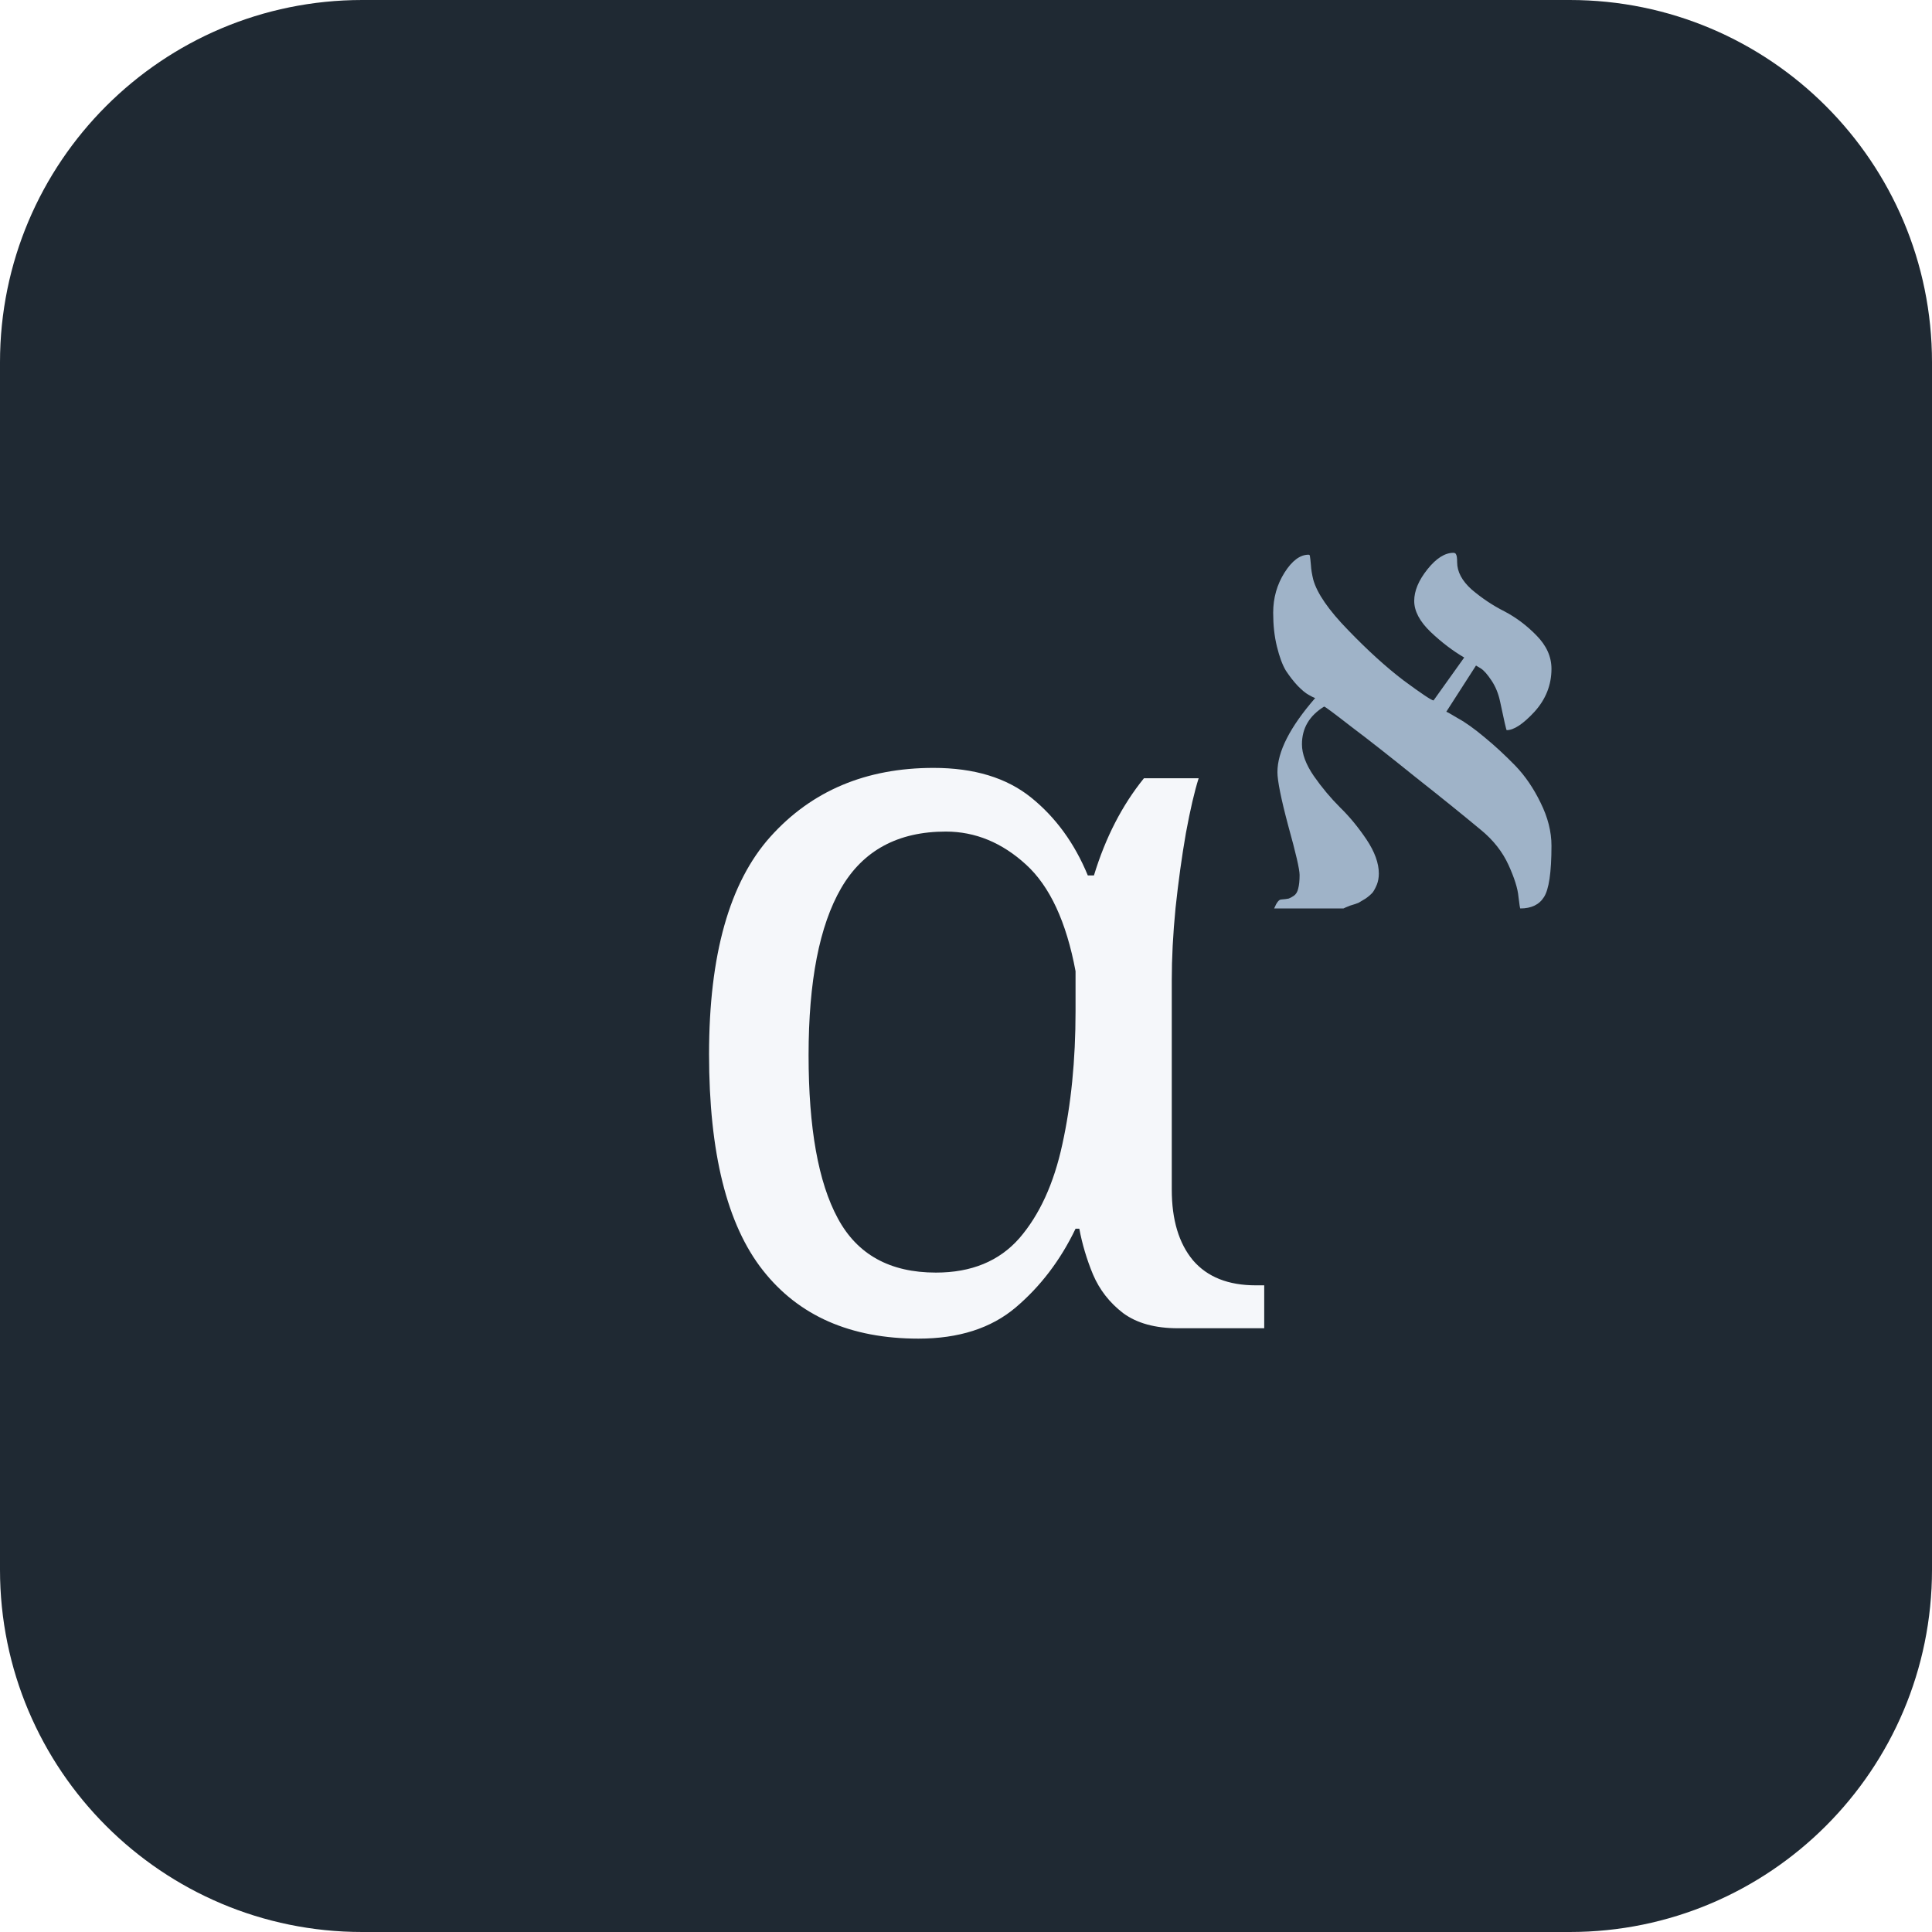
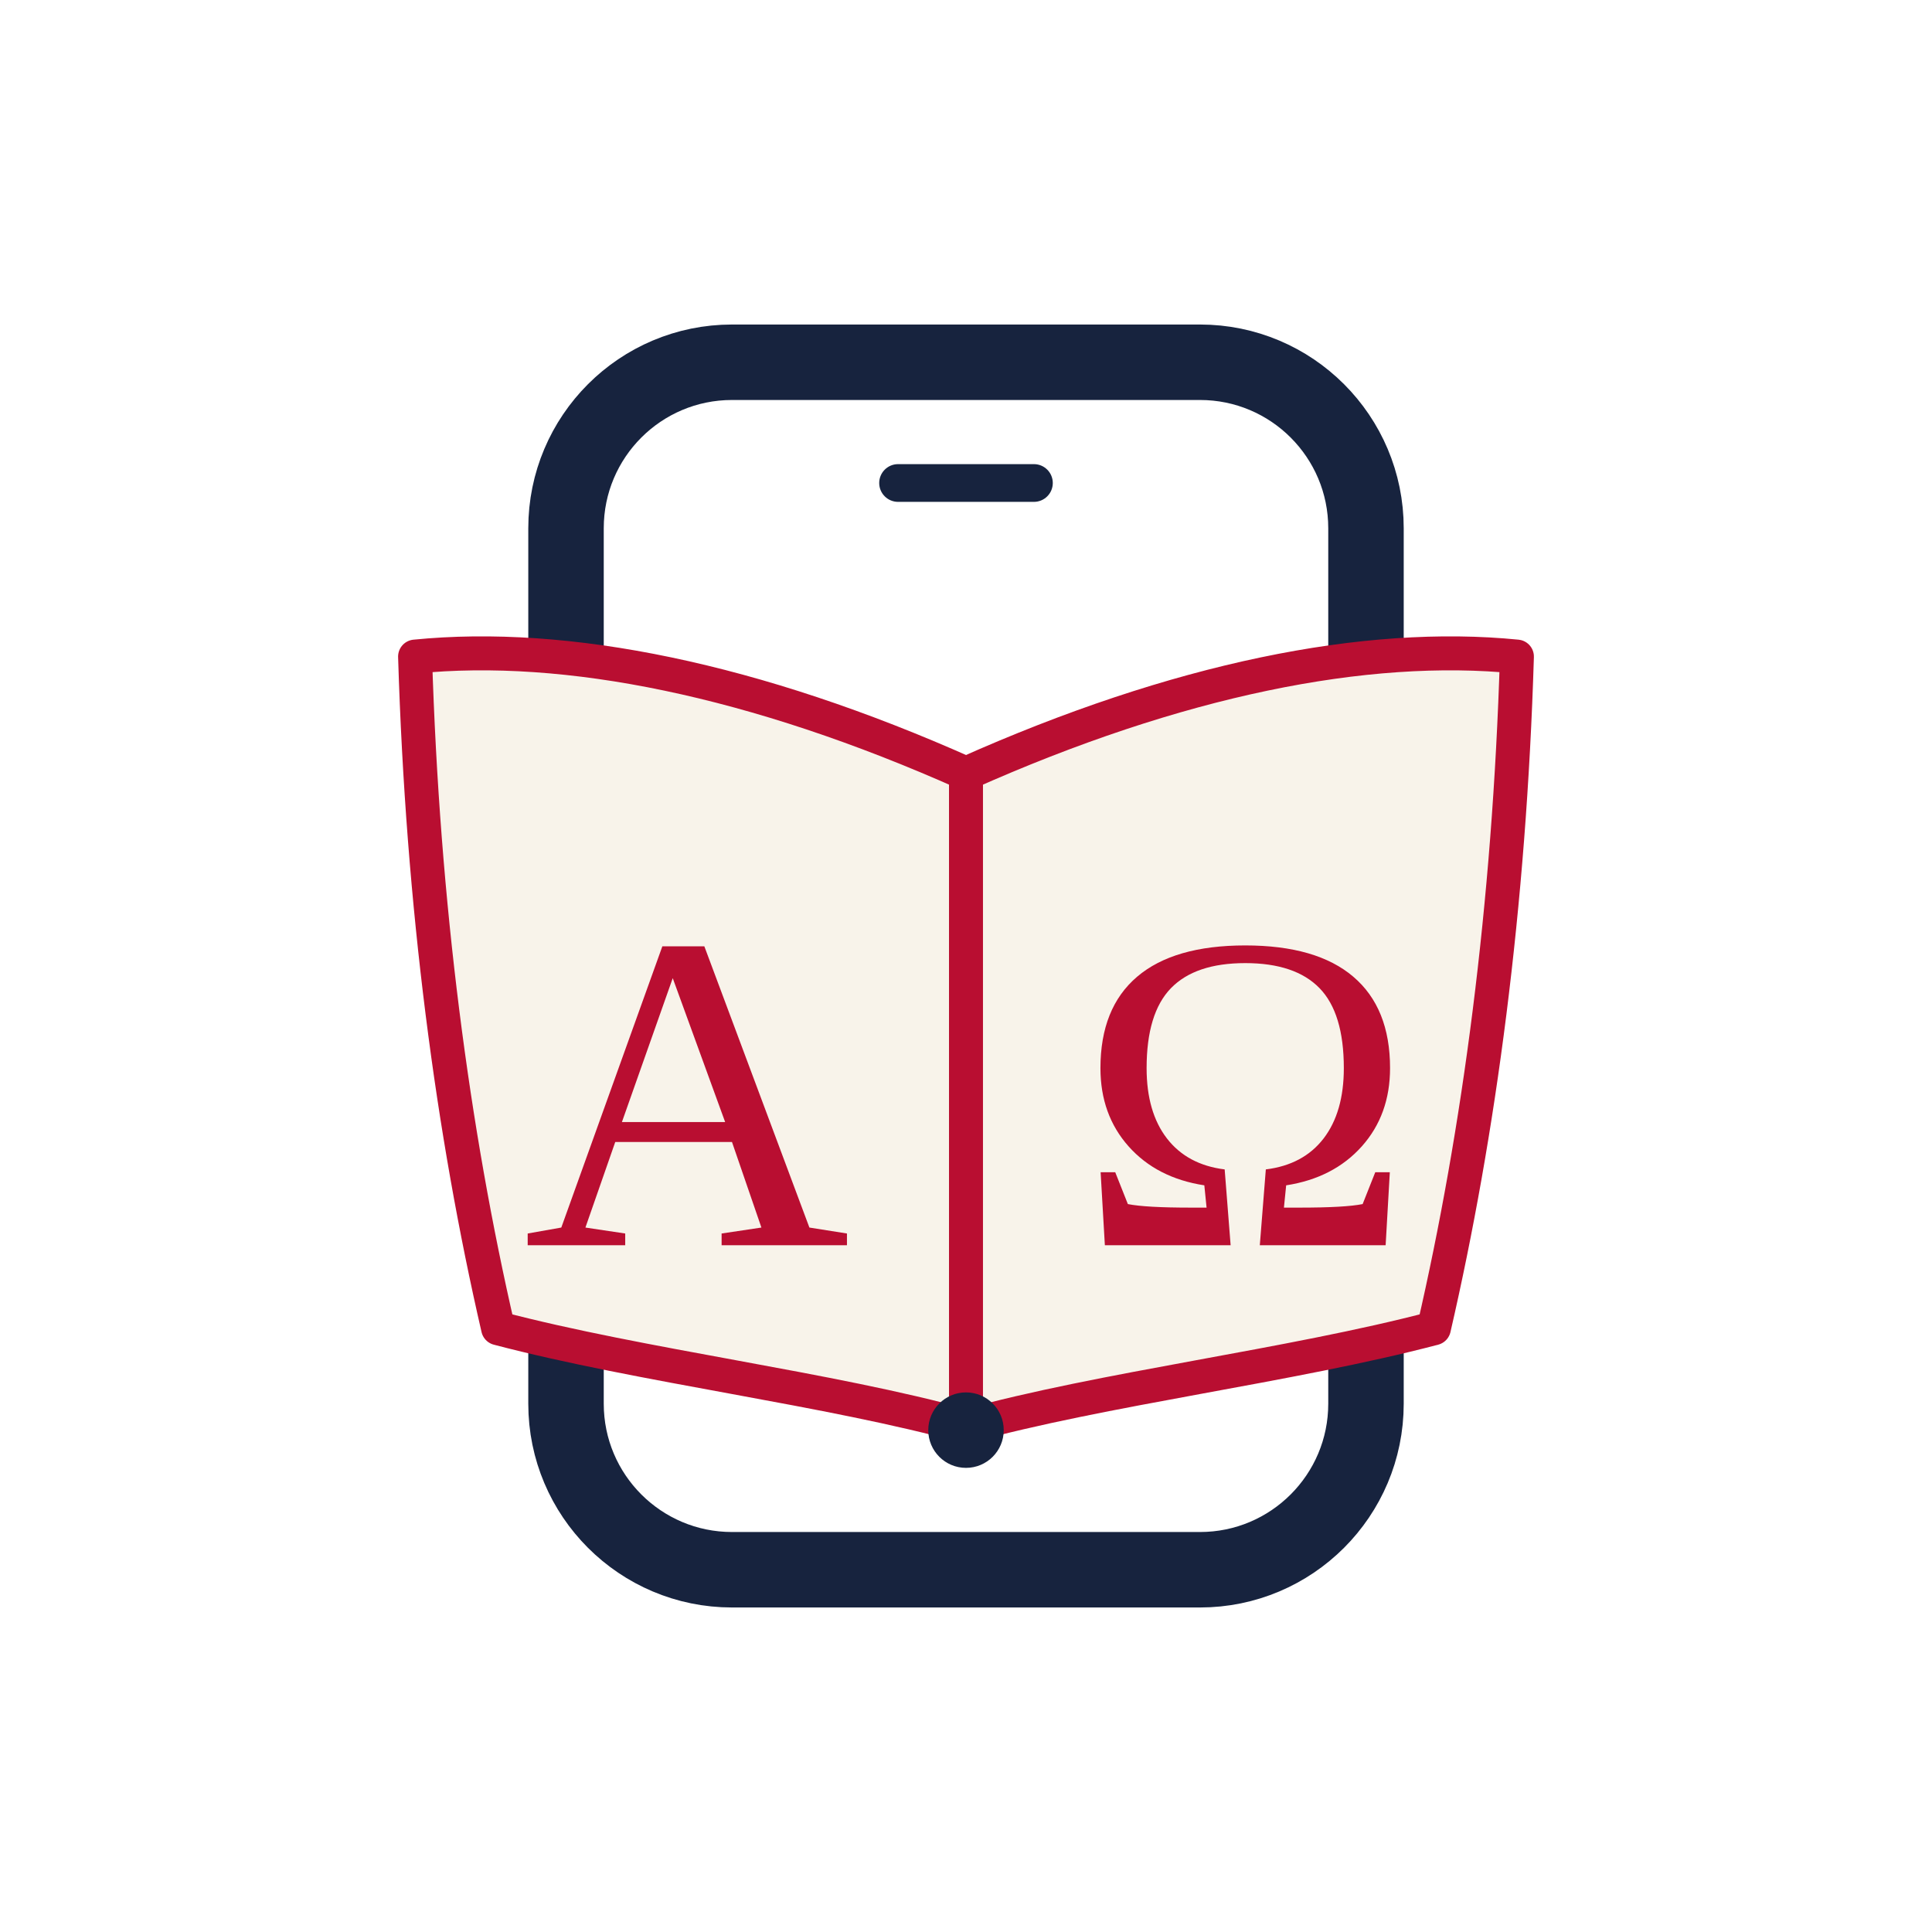
- <svg xmlns="http://www.w3.org/2000/svg" viewBox="0 0 64 64">
-   <rect width="64" height="64" rx="12" fill="#1f2933" />
-   <text x="32" y="44" font-family="Georgia, serif" font-size="34" fill="#f5f7fa" text-anchor="middle">α</text>
-   <text x="47" y="30" font-family="Georgia, serif" font-size="20" fill="#9fb3c8" text-anchor="middle">א</text>
+ <svg xmlns="http://www.w3.org/2000/svg" viewBox="0 0 512 512" role="img" aria-label="GNT Reader">
+   <rect x="150" y="96" width="212" height="320" rx="44" fill="none" stroke="#17233e" stroke-width="20" />
+   <rect x="233" y="123" width="46" height="10" rx="5" fill="#17233e" />
+   <path d="M256,205 C200,180 150,170 110,174 C112,240 120,300 132,352 C170,362 220,368 256,378 Z" fill="#f8f3ea" stroke="#b90e31" stroke-width="9" stroke-linejoin="round" />
+   <path d="M256,205 C312,180 362,170 402,174 C400,240 392,300 380,352 C342,362 292,368 256,378 Z" fill="#f8f3ea" stroke="#b90e31" stroke-width="9" stroke-linejoin="round" />
+   <line x1="256" y1="205" x2="256" y2="378" stroke="#b90e31" stroke-width="7" />
+   <g fill="#b90e31" font-family="'Gentium Book Plus', Georgia, 'Times New Roman', serif" text-anchor="middle">
+     <text x="182" y="330" font-size="120">Α</text>
+     <text x="330" y="330" font-size="120">Ω</text>
+   </g>
+   <circle cx="256" cy="379" r="10" fill="#17233e" />
</svg>
